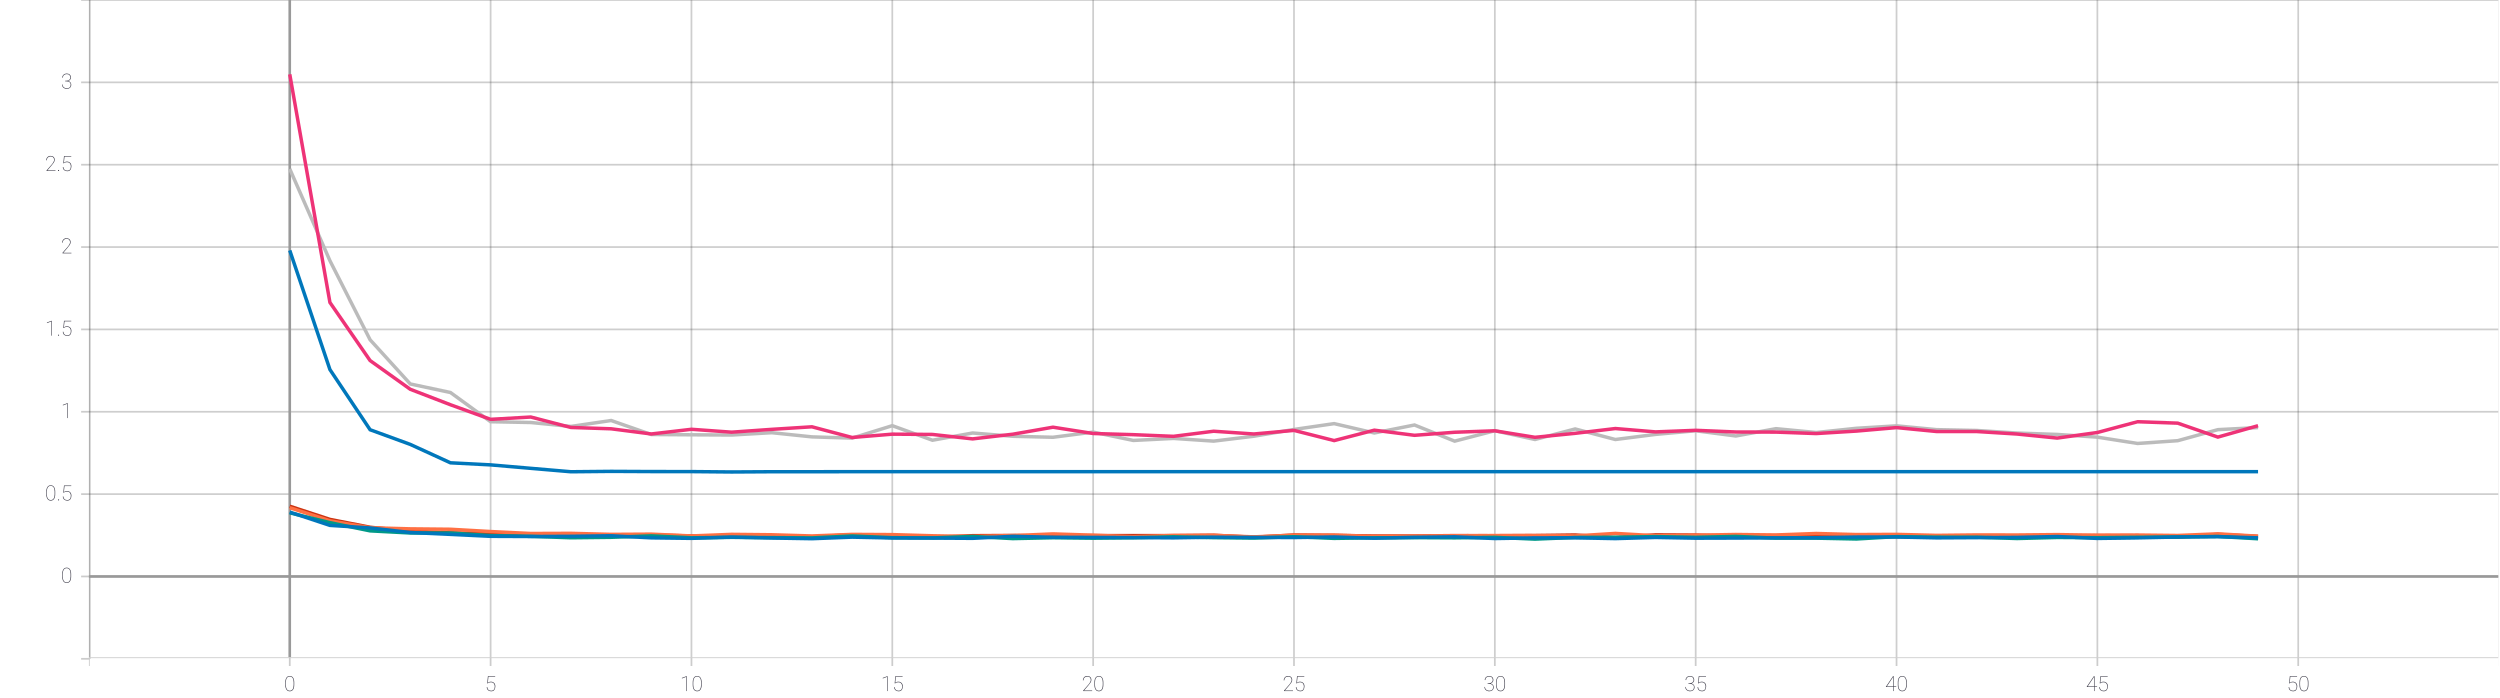
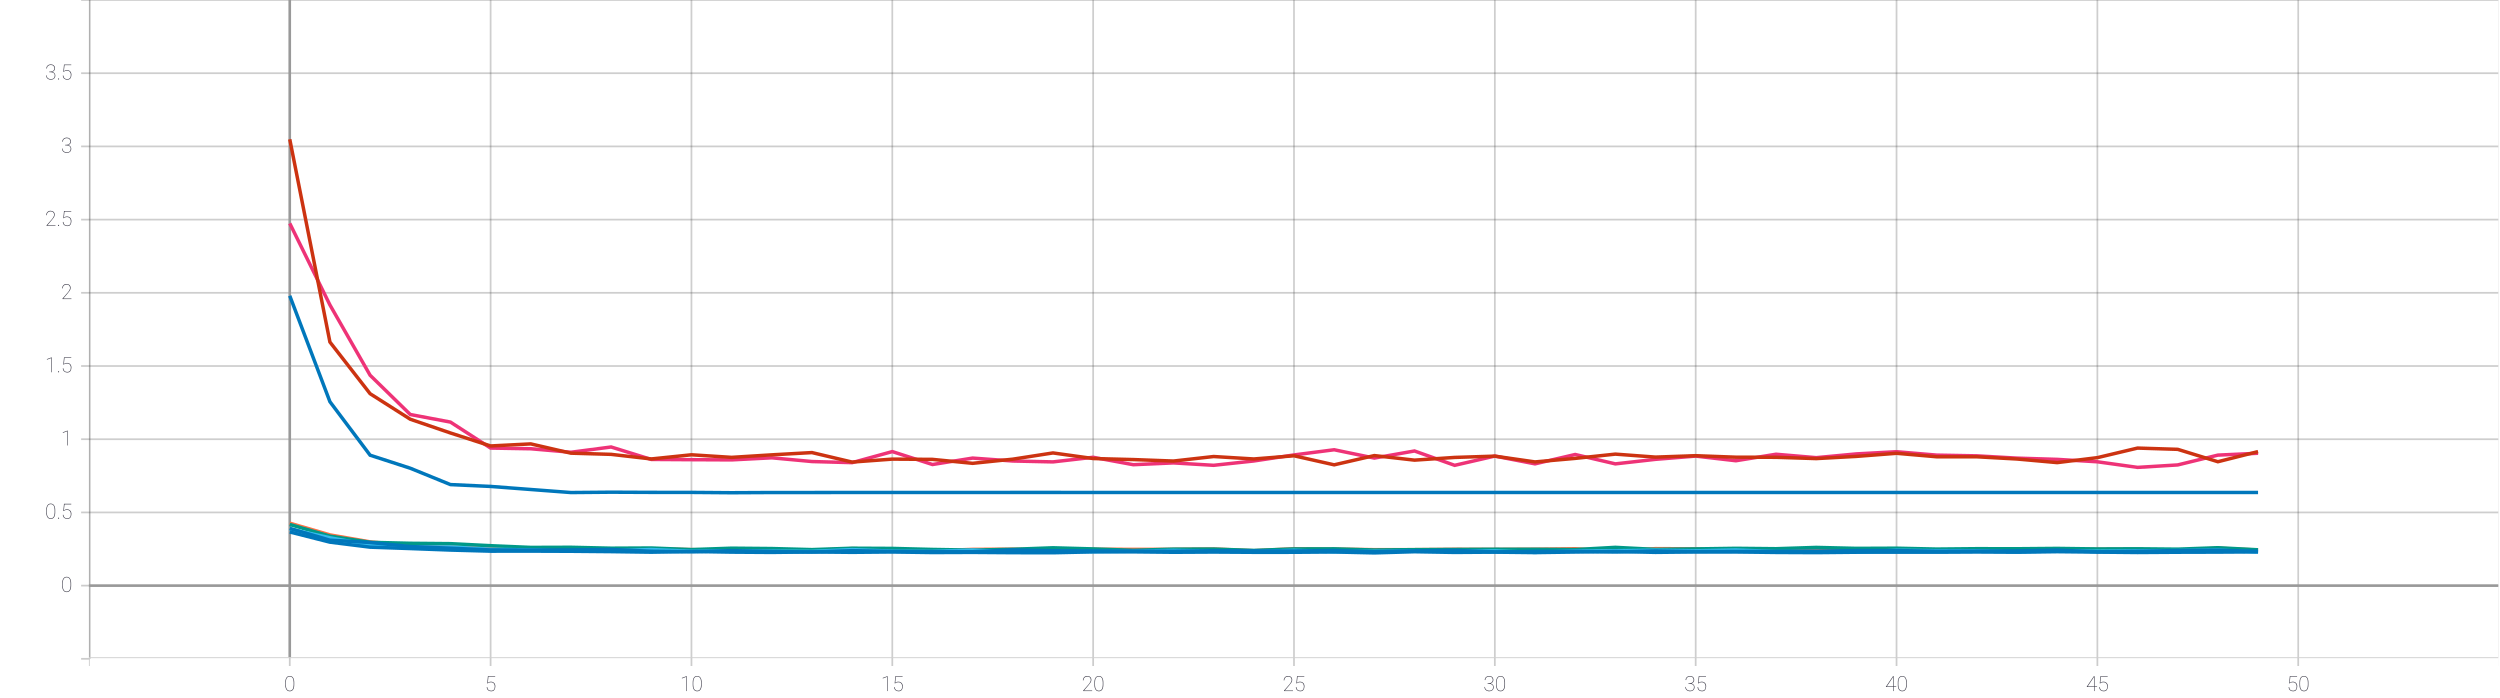
<svg xmlns="http://www.w3.org/2000/svg" viewBox="0 0 1434 400">
  <g>
    <g>
      <g>
        <g>
          <g>
            <line x1="51.532" y1="377.9" x2="46.532" y2="377.9" style="visibility: inherit;" fill="rgb(0, 0, 0)" stroke="rgb(204, 204, 204)" stroke-width="1px" />
-             <line x1="51.532" y1="330.662" x2="46.532" y2="330.662" style="visibility: inherit;" fill="rgb(0, 0, 0)" stroke="rgb(204, 204, 204)" stroke-width="1px" />
-             <line x1="51.532" y1="283.425" x2="46.532" y2="283.425" style="visibility: inherit;" fill="rgb(0, 0, 0)" stroke="rgb(204, 204, 204)" stroke-width="1px" />
-             <line x1="51.532" y1="236.187" x2="46.532" y2="236.187" style="visibility: inherit;" fill="rgb(0, 0, 0)" stroke="rgb(204, 204, 204)" stroke-width="1px" />
-             <line x1="51.532" y1="188.95" x2="46.532" y2="188.95" style="visibility: inherit;" fill="rgb(0, 0, 0)" stroke="rgb(204, 204, 204)" stroke-width="1px" />
-             <line x1="51.532" y1="141.712" x2="46.532" y2="141.712" style="visibility: inherit;" fill="rgb(0, 0, 0)" stroke="rgb(204, 204, 204)" stroke-width="1px" />
-             <line x1="51.532" y1="94.475" x2="46.532" y2="94.475" style="visibility: inherit;" fill="rgb(0, 0, 0)" stroke="rgb(204, 204, 204)" stroke-width="1px" />
-             <line x1="51.532" y1="47.237" x2="46.532" y2="47.237" style="visibility: inherit;" fill="rgb(0, 0, 0)" stroke="rgb(204, 204, 204)" stroke-width="1px" />
+             <line x1="51.532" y1="335.911" x2="46.532" y2="335.911" style="visibility: inherit;" fill="rgb(0, 0, 0)" stroke="rgb(204, 204, 204)" stroke-width="1px" />
+             <line x1="51.532" y1="293.922" x2="46.532" y2="293.922" style="visibility: inherit;" fill="rgb(0, 0, 0)" stroke="rgb(204, 204, 204)" stroke-width="1px" />
+             <line x1="51.532" y1="251.933" x2="46.532" y2="251.933" style="visibility: inherit;" fill="rgb(0, 0, 0)" stroke="rgb(204, 204, 204)" stroke-width="1px" />
+             <line x1="51.532" y1="209.944" x2="46.532" y2="209.944" style="visibility: inherit;" fill="rgb(0, 0, 0)" stroke="rgb(204, 204, 204)" stroke-width="1px" />
+             <line x1="51.532" y1="167.956" x2="46.532" y2="167.956" style="visibility: inherit;" fill="rgb(0, 0, 0)" stroke="rgb(204, 204, 204)" stroke-width="1px" />
+             <line x1="51.532" y1="125.967" x2="46.532" y2="125.967" style="visibility: inherit;" fill="rgb(0, 0, 0)" stroke="rgb(204, 204, 204)" stroke-width="1px" />
+             <line x1="51.532" y1="83.978" x2="46.532" y2="83.978" style="visibility: inherit;" fill="rgb(0, 0, 0)" stroke="rgb(204, 204, 204)" stroke-width="1px" />
+             <line x1="51.532" y1="41.989" x2="46.532" y2="41.989" style="visibility: inherit;" fill="rgb(0, 0, 0)" stroke="rgb(204, 204, 204)" stroke-width="1px" />
            <line x1="51.532" y1="0" x2="46.532" y2="0" style="visibility: inherit;" fill="rgb(0, 0, 0)" stroke="rgb(204, 204, 204)" stroke-width="1px" />
          </g>
          <g transform="translate(41.532, 0)">
            <text style="text-anchor: end; visibility: hidden; font-family: Roboto, sans-serif; font-size: 12px; font-weight: 200;" x="0" y="377.9" dx="0em" dy="0.3em" fill="rgb(50, 49, 63)" stroke="none" stroke-width="1px">-0.5</text>
-             <text style="text-anchor: end; visibility: inherit; font-family: Roboto, sans-serif; font-size: 12px; font-weight: 200;" x="0" y="330.662" dx="0em" dy="0.3em" fill="rgb(50, 49, 63)" stroke="none" stroke-width="1px">0</text>
-             <text style="text-anchor: end; visibility: inherit; font-family: Roboto, sans-serif; font-size: 12px; font-weight: 200;" x="0" y="283.425" dx="0em" dy="0.3em" fill="rgb(50, 49, 63)" stroke="none" stroke-width="1px">0.5</text>
-             <text style="text-anchor: end; visibility: inherit; font-family: Roboto, sans-serif; font-size: 12px; font-weight: 200;" x="0" y="236.187" dx="0em" dy="0.3em" fill="rgb(50, 49, 63)" stroke="none" stroke-width="1px">1</text>
-             <text style="text-anchor: end; visibility: inherit; font-family: Roboto, sans-serif; font-size: 12px; font-weight: 200;" x="0" y="188.95" dx="0em" dy="0.3em" fill="rgb(50, 49, 63)" stroke="none" stroke-width="1px">1.5</text>
-             <text style="text-anchor: end; visibility: inherit; font-family: Roboto, sans-serif; font-size: 12px; font-weight: 200;" x="0" y="141.712" dx="0em" dy="0.3em" fill="rgb(50, 49, 63)" stroke="none" stroke-width="1px">2</text>
-             <text style="text-anchor: end; visibility: inherit; font-family: Roboto, sans-serif; font-size: 12px; font-weight: 200;" x="0" y="94.475" dx="0em" dy="0.3em" fill="rgb(50, 49, 63)" stroke="none" stroke-width="1px">2.5</text>
-             <text style="text-anchor: end; visibility: inherit; font-family: Roboto, sans-serif; font-size: 12px; font-weight: 200;" x="0" y="47.237" dx="0em" dy="0.3em" fill="rgb(50, 49, 63)" stroke="none" stroke-width="1px">3</text>
-             <text style="text-anchor: end; visibility: hidden; font-family: Roboto, sans-serif; font-size: 12px; font-weight: 200;" x="0" y="0" dx="0em" dy="0.3em" fill="rgb(50, 49, 63)" stroke="none" stroke-width="1px">3.5</text>
+             <text style="text-anchor: end; visibility: inherit; font-family: Roboto, sans-serif; font-size: 12px; font-weight: 200;" x="0" y="335.911" dx="0em" dy="0.3em" fill="rgb(50, 49, 63)" stroke="none" stroke-width="1px">0</text>
+             <text style="text-anchor: end; visibility: inherit; font-family: Roboto, sans-serif; font-size: 12px; font-weight: 200;" x="0" y="293.922" dx="0em" dy="0.3em" fill="rgb(50, 49, 63)" stroke="none" stroke-width="1px">0.5</text>
+             <text style="text-anchor: end; visibility: inherit; font-family: Roboto, sans-serif; font-size: 12px; font-weight: 200;" x="0" y="251.933" dx="0em" dy="0.3em" fill="rgb(50, 49, 63)" stroke="none" stroke-width="1px">1</text>
+             <text style="text-anchor: end; visibility: inherit; font-family: Roboto, sans-serif; font-size: 12px; font-weight: 200;" x="0" y="209.944" dx="0em" dy="0.3em" fill="rgb(50, 49, 63)" stroke="none" stroke-width="1px">1.5</text>
+             <text style="text-anchor: end; visibility: inherit; font-family: Roboto, sans-serif; font-size: 12px; font-weight: 200;" x="0" y="167.956" dx="0em" dy="0.3em" fill="rgb(50, 49, 63)" stroke="none" stroke-width="1px">2</text>
+             <text style="text-anchor: end; visibility: inherit; font-family: Roboto, sans-serif; font-size: 12px; font-weight: 200;" x="0" y="125.967" dx="0em" dy="0.3em" fill="rgb(50, 49, 63)" stroke="none" stroke-width="1px">2.5</text>
+             <text style="text-anchor: end; visibility: inherit; font-family: Roboto, sans-serif; font-size: 12px; font-weight: 200;" x="0" y="83.978" dx="0em" dy="0.3em" fill="rgb(50, 49, 63)" stroke="none" stroke-width="1px">3</text>
+             <text style="text-anchor: end; visibility: inherit; font-family: Roboto, sans-serif; font-size: 12px; font-weight: 200;" x="0" y="41.989" dx="0em" dy="0.3em" fill="rgb(50, 49, 63)" stroke="none" stroke-width="1px">3.5</text>
+             <text style="text-anchor: end; visibility: hidden; font-family: Roboto, sans-serif; font-size: 12px; font-weight: 200;" x="0" y="0" dx="0em" dy="0.3em" fill="rgb(50, 49, 63)" stroke="none" stroke-width="1px">4</text>
          </g>
          <line x1="51.532" y1="0" x2="51.532" y2="377.9" fill="rgb(0, 0, 0)" stroke="rgb(204, 204, 204)" stroke-width="1px" />
        </g>
      </g>
      <g transform="translate(51, 0)" clip-path="url(#clip_0)">
        <clipPath id="clip_0">
          <rect width="1382" height="377" />
        </clipPath>
        <g>
          <g>
            <g>
              <line x1="0" y1="0" x2="0" y2="377.9" fill="rgb(0, 0, 0)" stroke="rgb(60, 60, 60)" stroke-width="1px" opacity="0.25" />
              <line x1="115.206" y1="0" x2="115.206" y2="377.9" fill="rgb(0, 0, 0)" stroke="rgb(60, 60, 60)" stroke-width="1px" opacity="0.25" />
              <line x1="230.411" y1="0" x2="230.411" y2="377.9" fill="rgb(0, 0, 0)" stroke="rgb(60, 60, 60)" stroke-width="1px" opacity="0.25" />
              <line x1="345.617" y1="0" x2="345.617" y2="377.9" fill="rgb(0, 0, 0)" stroke="rgb(60, 60, 60)" stroke-width="1px" opacity="0.25" />
              <line x1="460.823" y1="0" x2="460.823" y2="377.9" fill="rgb(0, 0, 0)" stroke="rgb(60, 60, 60)" stroke-width="1px" opacity="0.25" />
              <line x1="576.028" y1="0" x2="576.028" y2="377.9" fill="rgb(0, 0, 0)" stroke="rgb(60, 60, 60)" stroke-width="1px" opacity="0.25" />
              <line x1="691.234" y1="0" x2="691.234" y2="377.9" fill="rgb(0, 0, 0)" stroke="rgb(60, 60, 60)" stroke-width="1px" opacity="0.25" />
              <line x1="806.44" y1="0" x2="806.44" y2="377.9" fill="rgb(0, 0, 0)" stroke="rgb(60, 60, 60)" stroke-width="1px" opacity="0.25" />
              <line x1="921.645" y1="0" x2="921.645" y2="377.9" fill="rgb(0, 0, 0)" stroke="rgb(60, 60, 60)" stroke-width="1px" opacity="0.25" />
              <line x1="1036.851" y1="0" x2="1036.851" y2="377.9" fill="rgb(0, 0, 0)" stroke="rgb(60, 60, 60)" stroke-width="1px" opacity="0.25" />
              <line x1="1152.057" y1="0" x2="1152.057" y2="377.9" fill="rgb(0, 0, 0)" stroke="rgb(60, 60, 60)" stroke-width="1px" opacity="0.25" />
              <line x1="1267.262" y1="0" x2="1267.262" y2="377.9" fill="rgb(0, 0, 0)" stroke="rgb(60, 60, 60)" stroke-width="1px" opacity="0.25" />
              <line x1="1382.468" y1="0" x2="1382.468" y2="377.9" fill="rgb(0, 0, 0)" stroke="rgb(60, 60, 60)" stroke-width="1px" opacity="0.25" />
            </g>
            <g>
              <line x1="0" y1="377.9" x2="1382.468" y2="377.9" fill="rgb(0, 0, 0)" stroke="rgb(60, 60, 60)" stroke-width="1px" opacity="0.25" />
-               <line x1="0" y1="330.662" x2="1382.468" y2="330.662" fill="rgb(0, 0, 0)" stroke="rgb(60, 60, 60)" stroke-width="1px" opacity="0.25" />
-               <line x1="0" y1="283.425" x2="1382.468" y2="283.425" fill="rgb(0, 0, 0)" stroke="rgb(60, 60, 60)" stroke-width="1px" opacity="0.25" />
-               <line x1="0" y1="236.187" x2="1382.468" y2="236.187" fill="rgb(0, 0, 0)" stroke="rgb(60, 60, 60)" stroke-width="1px" opacity="0.25" />
-               <line x1="0" y1="188.95" x2="1382.468" y2="188.95" fill="rgb(0, 0, 0)" stroke="rgb(60, 60, 60)" stroke-width="1px" opacity="0.25" />
-               <line x1="0" y1="141.712" x2="1382.468" y2="141.712" fill="rgb(0, 0, 0)" stroke="rgb(60, 60, 60)" stroke-width="1px" opacity="0.25" />
-               <line x1="0" y1="94.475" x2="1382.468" y2="94.475" fill="rgb(0, 0, 0)" stroke="rgb(60, 60, 60)" stroke-width="1px" opacity="0.25" />
-               <line x1="0" y1="47.237" x2="1382.468" y2="47.237" fill="rgb(0, 0, 0)" stroke="rgb(60, 60, 60)" stroke-width="1px" opacity="0.25" />
+               <line x1="0" y1="335.911" x2="1382.468" y2="335.911" fill="rgb(0, 0, 0)" stroke="rgb(60, 60, 60)" stroke-width="1px" opacity="0.25" />
+               <line x1="0" y1="293.922" x2="1382.468" y2="293.922" fill="rgb(0, 0, 0)" stroke="rgb(60, 60, 60)" stroke-width="1px" opacity="0.25" />
+               <line x1="0" y1="251.933" x2="1382.468" y2="251.933" fill="rgb(0, 0, 0)" stroke="rgb(60, 60, 60)" stroke-width="1px" opacity="0.25" />
+               <line x1="0" y1="209.944" x2="1382.468" y2="209.944" fill="rgb(0, 0, 0)" stroke="rgb(60, 60, 60)" stroke-width="1px" opacity="0.25" />
+               <line x1="0" y1="167.956" x2="1382.468" y2="167.956" fill="rgb(0, 0, 0)" stroke="rgb(60, 60, 60)" stroke-width="1px" opacity="0.25" />
+               <line x1="0" y1="125.967" x2="1382.468" y2="125.967" fill="rgb(0, 0, 0)" stroke="rgb(60, 60, 60)" stroke-width="1px" opacity="0.25" />
+               <line x1="0" y1="83.978" x2="1382.468" y2="83.978" fill="rgb(0, 0, 0)" stroke="rgb(60, 60, 60)" stroke-width="1px" opacity="0.25" />
+               <line x1="0" y1="41.989" x2="1382.468" y2="41.989" fill="rgb(0, 0, 0)" stroke="rgb(60, 60, 60)" stroke-width="1px" opacity="0.25" />
              <line x1="0" y1="0" x2="1382.468" y2="0" fill="rgb(0, 0, 0)" stroke="rgb(60, 60, 60)" stroke-width="1px" opacity="0.25" />
            </g>
          </g>
        </g>
        <g>
          <g>
-             <line x1="0" y1="330.662" x2="1382.468" y2="330.662" fill="rgb(0, 0, 0)" stroke="rgb(153, 153, 153)" stroke-width="1.5px" />
+             <line x1="0" y1="335.911" x2="1382.468" y2="335.911" fill="rgb(0, 0, 0)" stroke="rgb(153, 153, 153)" stroke-width="1.5px" />
          </g>
        </g>
        <g>
          <g>
            <line x1="115.206" y1="0" x2="115.206" y2="377.9" fill="rgb(0, 0, 0)" stroke="rgb(153, 153, 153)" stroke-width="1.5px" />
          </g>
        </g>
        <g>
          <g>
            <g>
              <g>
                <g>
-                   <path style="fill: none;" stroke="rgb(0, 119, 187)" stroke-width="2px" d="M115.206,143.63L138.247,211.992L161.288,246.499L184.329,254.912L207.37,265.467L230.411,266.655L253.452,268.634L276.494,270.601L299.535,270.375L322.576,270.489L345.617,270.509L368.658,270.721L391.699,270.583L414.74,270.581L437.782,270.553L460.823,270.557L483.864,270.538L506.905,270.541L529.946,270.536L552.987,270.536L576.028,270.538L599.069,270.537L622.111,270.537L645.152,270.536L668.193,270.537L691.234,270.537L714.275,270.537L737.316,270.537L760.357,270.537L783.399,270.537L806.44,270.537L829.481,270.537L852.522,270.537L875.563,270.537L898.604,270.537L921.645,270.537L944.686,270.537L967.728,270.537L990.769,270.537L1013.81,270.537L1036.851,270.537L1059.892,270.537L1082.933,270.537L1105.974,270.537L1129.016,270.537L1152.057,270.537L1175.098,270.537L1198.139,270.537L1221.18,270.537L1244.221,270.537" fill="none" />
+                   <path style="fill: none;" stroke="rgb(0, 119, 187)" stroke-width="2px" d="M115.206,169.66L138.247,230.427L161.288,261.099L184.329,268.577L207.37,277.96L230.411,279.015L253.452,280.774L276.494,282.523L299.535,282.322L322.576,282.423L345.617,282.442L368.658,282.629L391.699,282.507L414.74,282.505L437.782,282.481L460.823,282.484L483.864,282.467L506.905,282.47L529.946,282.465L552.987,282.465L576.028,282.467L599.069,282.466L622.111,282.466L645.152,282.466L668.193,282.466L691.234,282.466L714.275,282.466L737.316,282.466L760.357,282.466L783.399,282.466L806.44,282.466L829.481,282.466L852.522,282.466L875.563,282.466L898.604,282.466L921.645,282.466L944.686,282.466L967.728,282.466L990.769,282.466L1013.81,282.466L1036.851,282.466L1059.892,282.466L1082.933,282.466L1105.974,282.466L1129.016,282.466L1152.057,282.466L1175.098,282.466L1198.139,282.466L1221.18,282.466L1244.221,282.466" fill="none" />
                </g>
                <g>
-                   <path style="fill: none;" stroke="rgb(204, 51, 17)" stroke-width="2px" d="M115.206,290.375L138.247,297.926L161.288,302.434L184.329,304.656L207.37,305.68L230.411,306.102L253.452,306.265L276.494,306.704L299.535,307.06L322.576,306.862L345.617,307.426L368.658,307.757L391.699,307.493L414.74,307.914L437.782,306.753L460.823,307.493L483.864,308.222L506.905,307.269L529.946,307.136L552.987,307.534L576.028,307.212L599.069,307.24L622.111,307.242L645.152,307.012L668.193,308.154L691.234,306.87L714.275,307.084L737.316,307.465L760.357,307.447L783.399,307.217L806.44,307.298L829.481,307.177L852.522,306.864L875.563,308.383L898.604,306.799L921.645,306.922L944.686,307.582L967.728,307.212L990.769,306.72L1013.81,307.292L1036.851,307.816L1059.892,307.629L1082.933,307.47L1105.974,307.64L1129.016,307.403L1152.057,307.184L1175.098,307.253L1198.139,308.058L1221.18,306.532L1244.221,307.694" fill="none" />
+                   <path style="fill: none;" stroke="rgb(255, 112, 67)" stroke-width="2px" d="M115.206,300.1L138.247,306.812L161.288,310.819L184.329,312.795L207.37,313.704L230.411,314.079L253.452,314.225L276.494,314.615L299.535,314.931L322.576,314.755L345.617,315.257L368.658,315.55L391.699,315.316L414.74,315.69L437.782,314.658L460.823,315.316L483.864,315.964L506.905,315.117L529.946,314.998L552.987,315.352L576.028,315.066L599.069,315.091L622.111,315.092L645.152,314.888L668.193,315.904L691.234,314.763L714.275,314.952L737.316,315.291L760.357,315.275L783.399,315.071L806.44,315.143L829.481,315.035L852.522,314.757L875.563,316.107L898.604,314.699L921.645,314.808L944.686,315.395L967.728,315.066L990.769,314.628L1013.81,315.137L1036.851,315.603L1059.892,315.437L1082.933,315.296L1105.974,315.447L1129.016,315.236L1152.057,315.042L1175.098,315.103L1198.139,315.818L1221.18,314.462L1244.221,315.495" fill="none" />
                </g>
                <g>
-                   <path style="fill: none;" stroke="rgb(187, 187, 187)" stroke-width="2px" d="M115.206,96.899L138.247,149.551L161.288,194.902L184.329,220.238L207.37,225.137L230.411,241.897L253.452,242.349L276.494,244.601L299.535,241.204L322.576,249.233L345.617,249.398L368.658,249.524L391.699,248.189L414.74,250.594L437.782,251.305L460.823,244.172L483.864,252.516L506.905,248.367L529.946,250.246L552.987,250.82L576.028,247.848L599.069,252.637L622.111,251.475L645.152,253.027L668.193,250.229L691.234,246.333L714.275,242.991L737.316,248.351L760.357,243.781L783.399,253.04L806.44,247.069L829.481,252.089L852.522,246.05L875.563,252.101L898.604,249.17L921.645,247.085L944.686,250.08L967.728,245.885L990.769,248.09L1013.81,245.665L1036.851,244.26L1059.892,246.451L1082.933,246.919L1105.974,248.397L1129.016,249.194L1152.057,250.749L1175.098,254.367L1198.139,252.781L1221.18,246.451L1244.221,245.251" fill="none" />
+                   <path style="fill: none;" stroke="rgb(238, 51, 119)" stroke-width="2px" d="M115.206,128.122L138.247,174.923L161.288,215.235L184.329,237.756L207.37,242.111L230.411,257.008L253.452,257.411L276.494,259.412L299.535,256.393L322.576,263.53L345.617,263.676L368.658,263.788L391.699,262.601L414.74,264.739L437.782,265.371L460.823,259.031L483.864,266.448L506.905,262.759L529.946,264.43L552.987,264.94L576.028,262.298L599.069,266.555L622.111,265.523L645.152,266.902L668.193,264.414L691.234,260.951L714.275,257.981L737.316,262.746L760.357,258.683L783.399,266.913L806.44,261.606L829.481,266.068L852.522,260.7L875.563,266.078L898.604,263.473L921.645,261.62L944.686,264.282L967.728,260.553L990.769,262.514L1013.81,260.358L1036.851,259.109L1059.892,261.057L1082.933,261.472L1105.974,262.786L1129.016,263.495L1152.057,264.877L1175.098,268.092L1198.139,266.683L1221.18,261.056L1244.221,259.989" fill="none" />
                </g>
                <g>
-                   <path style="fill: none;" stroke="rgb(238, 51, 119)" stroke-width="2px" d="M115.206,42.642L138.247,173.499L161.288,206.822L184.329,223.296L207.37,232.163L230.411,240.533L253.452,239.208L276.494,245.193L299.535,245.958L322.576,248.924L345.617,246.238L368.658,247.895L391.699,246.27L414.74,244.812L437.782,250.939L460.823,249.032L483.864,249.198L506.905,251.746L529.946,249.06L552.987,245.044L576.028,248.653L599.069,249.32L622.111,250.277L645.152,247.356L668.193,248.933L691.234,246.879L714.275,252.719L737.316,246.747L760.357,249.69L783.399,247.94L806.44,247.109L829.481,250.839L852.522,248.557L875.563,245.808L898.604,247.731L921.645,246.829L944.686,247.787L967.728,247.859L990.769,248.687L1013.81,247.276L1036.851,245.274L1059.892,247.521L1082.933,247.533L1105.974,248.963L1129.016,251.285L1152.057,248.08L1175.098,241.908L1198.139,242.72L1221.18,250.715L1244.221,244.178" fill="none" />
+                   <path style="fill: none;" stroke="rgb(204, 51, 17)" stroke-width="2px" d="M115.206,79.893L138.247,196.211L161.288,225.831L184.329,240.475L207.37,248.356L230.411,255.796L253.452,254.618L276.494,259.938L299.535,260.618L322.576,263.255L345.617,260.867L368.658,262.34L391.699,260.896L414.74,259.599L437.782,265.046L460.823,263.35L483.864,263.498L506.905,265.763L529.946,263.376L552.987,259.805L576.028,263.014L599.069,263.607L622.111,264.457L645.152,261.861L668.193,263.263L691.234,261.437L714.275,266.628L737.316,261.32L760.357,263.936L783.399,262.38L806.44,261.641L829.481,264.957L852.522,262.929L875.563,260.485L898.604,262.194L921.645,261.392L944.686,262.244L967.728,262.308L990.769,263.044L1013.81,261.79L1036.851,260.01L1059.892,262.008L1082.933,262.019L1105.974,263.289L1129.016,265.354L1152.057,262.504L1175.098,257.018L1198.139,257.74L1221.18,264.847L1244.221,259.036" fill="none" />
                </g>
                <g>
-                   <path style="fill: none;" stroke="rgb(255, 112, 67)" stroke-width="2px" d="M115.206,291.225L138.247,298.74L161.288,302.722L184.329,303.346L207.37,303.581L230.411,304.896L253.452,306.007L276.494,305.924L299.535,306.512L322.576,306.382L345.617,307.411L368.658,306.507L391.699,306.741L414.74,307.423L437.782,306.525L460.823,306.653L483.864,307.315L506.905,307.742L529.946,307.216L552.987,306.252L576.028,306.972L599.069,307.874L622.111,307.125L645.152,307.074L668.193,307.948L691.234,306.994L714.275,306.926L737.316,307.681L760.357,307.45L783.399,307.325L806.44,307.187L829.481,307.208L852.522,307.405L875.563,305.964L898.604,307.288L921.645,306.976L944.686,306.591L967.728,306.853L990.769,306.009L1013.81,306.623L1036.851,306.518L1059.892,307.086L1082.933,306.834L1105.974,306.874L1129.016,306.646L1152.057,306.997L1175.098,306.895L1198.139,307.144L1221.18,306.201L1244.221,307.545" fill="none" />
+                   <path style="fill: none;" stroke="rgb(0, 153, 136)" stroke-width="2px" d="M115.206,300.856L138.247,307.535L161.288,311.075L184.329,311.63L207.37,311.839L230.411,313.008L253.452,313.995L276.494,313.921L299.535,314.444L322.576,314.328L345.617,315.243L368.658,314.44L391.699,314.648L414.74,315.254L437.782,314.455L460.823,314.569L483.864,315.158L506.905,315.537L529.946,315.07L552.987,314.213L576.028,314.853L599.069,315.654L622.111,314.989L645.152,314.944L668.193,315.72L691.234,314.872L714.275,314.812L737.316,315.483L760.357,315.277L783.399,315.167L806.44,315.044L829.481,315.063L852.522,315.237L875.563,313.957L898.604,315.134L921.645,314.856L944.686,314.514L967.728,314.747L990.769,313.997L1013.81,314.543L1036.851,314.45L1059.892,314.954L1082.933,314.73L1105.974,314.766L1129.016,314.563L1152.057,314.875L1175.098,314.784L1198.139,315.006L1221.18,314.167L1244.221,315.362" fill="none" />
                </g>
                <g>
-                   <path style="fill: none;" stroke="rgb(0, 153, 136)" stroke-width="2px" d="M115.206,294.17L138.247,299.793L161.288,304.499L184.329,305.718L207.37,305.716L230.411,307.208L253.452,307.654L276.494,308.457L299.535,308.192L322.576,307.38L345.617,308.481L368.658,308.215L391.699,308.378L414.74,308.535L437.782,307.435L460.823,308.409L483.864,308.546L506.905,307.712L529.946,308.936L552.987,308.444L576.028,308.704L599.069,308.467L622.111,307.911L645.152,308.398L668.193,308.645L691.234,307.859L714.275,308.817L737.316,308.472L760.357,308.381L783.399,308.502L806.44,308.227L829.481,309.237L852.522,308.287L875.563,308.158L898.604,307.792L921.645,308.213L944.686,307.674L967.728,308.684L990.769,308.68L1013.81,309.157L1036.851,307.807L1059.892,308.122L1082.933,308.141L1105.974,308.891L1129.016,308.286L1152.057,308.415L1175.098,308.192L1198.139,308.018L1221.18,307.707L1244.221,309.039" fill="none" />
+                   <path style="fill: none;" stroke="rgb(51, 187, 238)" stroke-width="2px" d="M115.206,303.473L138.247,308.471L161.288,312.655L184.329,313.738L207.37,313.736L230.411,315.063L253.452,315.459L276.494,316.173L299.535,315.937L322.576,315.216L345.617,316.194L368.658,315.958L391.699,316.102L414.74,316.242L437.782,315.265L460.823,316.131L483.864,316.252L506.905,315.511L529.946,316.599L552.987,316.162L576.028,316.393L599.069,316.182L622.111,315.688L645.152,316.121L668.193,316.34L691.234,315.642L714.275,316.493L737.316,316.186L760.357,316.105L783.399,316.213L806.44,315.969L829.481,316.866L852.522,316.021L875.563,315.907L898.604,315.581L921.645,315.956L944.686,315.477L967.728,316.374L990.769,316.371L1013.81,316.795L1036.851,315.595L1059.892,315.875L1082.933,315.892L1105.974,316.559L1129.016,316.021L1152.057,316.135L1175.098,315.938L1198.139,315.783L1221.18,315.506L1244.221,316.69" fill="none" />
                </g>
                <g>
-                   <path style="fill: none;" stroke="rgb(0, 119, 187)" stroke-width="2px" d="M115.206,293.742L138.247,301.367L161.288,302.833L184.329,305.445L207.37,306.517L230.411,307.637L253.452,307.739L276.494,307.625L299.535,307.32L322.576,308.51L345.617,308.803L368.658,308.085L391.699,308.606L414.74,308.995L437.782,308.103L460.823,308.587L483.864,308.649L506.905,308.787L529.946,307.629L552.987,308.161L576.028,308.264L599.069,308.354L622.111,308.507L645.152,308.129L668.193,308.253L691.234,308.33L714.275,308.004L737.316,308.726L760.357,308.221L783.399,307.916L806.44,308.902L829.481,308.517L852.522,308.487L875.563,308.94L898.604,308.277L921.645,308.702L944.686,308.632L967.728,308.524L990.769,308.458L1013.81,308.047L1036.851,308.025L1059.892,308.512L1082.933,308.387L1105.974,308.259L1129.016,307.739L1152.057,308.843L1175.098,308.514L1198.139,308.026L1221.18,307.837L1244.221,308.497" fill="none" />
+                   <path style="fill: none;" stroke="rgb(0, 119, 187)" stroke-width="2px" d="M115.206,303.092L138.247,309.87L161.288,311.174L184.329,313.496L207.37,314.449L230.411,315.444L253.452,315.534L276.494,315.433L299.535,315.162L322.576,316.22L345.617,316.48L368.658,315.842L391.699,316.305L414.74,316.651L437.782,315.859L460.823,316.288L483.864,316.343L506.905,316.467L529.946,315.437L552.987,315.909L576.028,316.001L599.069,316.081L622.111,316.218L645.152,315.881L668.193,315.992L691.234,316.06L714.275,315.77L737.316,316.412L760.357,315.963L783.399,315.692L806.44,316.569L829.481,316.226L852.522,316.199L875.563,316.602L898.604,316.013L921.645,316.391L944.686,316.329L967.728,316.232L990.769,316.174L1013.81,315.808L1036.851,315.789L1059.892,316.222L1082.933,316.111L1105.974,315.997L1129.016,315.535L1152.057,316.516L1175.098,316.224L1198.139,315.79L1221.18,315.621L1244.221,316.208" fill="none" />
+                 </g>
+                 <g>
+                   <path style="fill: none;" stroke="rgb(0, 119, 187)" stroke-width="2px" d="M115.206,305.135L138.247,310.983L161.288,313.852L184.329,314.651L207.37,315.517L230.411,316.148L253.452,316.124L276.494,316.207L299.535,316.413L322.576,316.738L345.617,316.321L368.658,316.705L391.699,316.863L414.74,316.59L437.782,316.821L460.823,316.61L483.864,316.935L506.905,316.848L529.946,317.014L552.987,317.06L576.028,316.552L599.069,316.543L622.111,316.783L645.152,316.661L668.193,316.802L691.234,316.793L714.275,316.61L737.316,317.133L760.357,316.467L783.399,316.864L806.44,316.703L829.481,316.962L852.522,316.638L875.563,316.317L898.604,316.838L921.645,316.585L944.686,316.588L967.728,316.877L990.769,316.984L1013.81,316.756L1036.851,316.737L1059.892,316.755L1082.933,316.627L1105.974,316.753L1129.016,316.441L1152.057,316.688L1175.098,316.911L1198.139,316.762L1221.18,316.7L1244.221,316.557" fill="none" />
                </g>
              </g>
            </g>
-           </g>
-         </g>
-         <g>
-           <g opacity="0.336">
-             <span fill="rgb(0, 0, 0)" stroke="none" stroke-width="1px">Alt + Scroll to Zoom</span>
          </g>
        </g>
      </g>
      <g transform="translate(51, 377)" clip-path="url(#clip_1)">
        <clipPath id="clip_1">
          <rect width="1382" height="22" />
        </clipPath>
        <g>
          <g>
            <line x1="0" y1="0" x2="0" y2="5" style="visibility: inherit;" fill="rgb(0, 0, 0)" stroke="rgb(204, 204, 204)" stroke-width="1px" />
            <line x1="115.206" y1="0" x2="115.206" y2="5" style="visibility: inherit;" fill="rgb(0, 0, 0)" stroke="rgb(204, 204, 204)" stroke-width="1px" />
            <line x1="230.411" y1="0" x2="230.411" y2="5" style="visibility: inherit;" fill="rgb(0, 0, 0)" stroke="rgb(204, 204, 204)" stroke-width="1px" />
            <line x1="345.617" y1="0" x2="345.617" y2="5" style="visibility: inherit;" fill="rgb(0, 0, 0)" stroke="rgb(204, 204, 204)" stroke-width="1px" />
            <line x1="460.823" y1="0" x2="460.823" y2="5" style="visibility: inherit;" fill="rgb(0, 0, 0)" stroke="rgb(204, 204, 204)" stroke-width="1px" />
            <line x1="576.028" y1="0" x2="576.028" y2="5" style="visibility: inherit;" fill="rgb(0, 0, 0)" stroke="rgb(204, 204, 204)" stroke-width="1px" />
            <line x1="691.234" y1="0" x2="691.234" y2="5" style="visibility: inherit;" fill="rgb(0, 0, 0)" stroke="rgb(204, 204, 204)" stroke-width="1px" />
            <line x1="806.44" y1="0" x2="806.44" y2="5" style="visibility: inherit;" fill="rgb(0, 0, 0)" stroke="rgb(204, 204, 204)" stroke-width="1px" />
            <line x1="921.645" y1="0" x2="921.645" y2="5" style="visibility: inherit;" fill="rgb(0, 0, 0)" stroke="rgb(204, 204, 204)" stroke-width="1px" />
            <line x1="1036.851" y1="0" x2="1036.851" y2="5" style="visibility: inherit;" fill="rgb(0, 0, 0)" stroke="rgb(204, 204, 204)" stroke-width="1px" />
            <line x1="1152.057" y1="0" x2="1152.057" y2="5" style="visibility: inherit;" fill="rgb(0, 0, 0)" stroke="rgb(204, 204, 204)" stroke-width="1px" />
            <line x1="1267.262" y1="0" x2="1267.262" y2="5" style="visibility: inherit;" fill="rgb(0, 0, 0)" stroke="rgb(204, 204, 204)" stroke-width="1px" />
            <line x1="1382.468" y1="0" x2="1382.468" y2="5" style="visibility: inherit;" fill="rgb(0, 0, 0)" stroke="rgb(204, 204, 204)" stroke-width="1px" />
          </g>
          <g transform="translate(0, 8)">
            <text style="text-anchor: middle; visibility: hidden; font-family: Roboto, sans-serif; font-size: 12px; font-weight: 200;" x="0" y="0" dx="0em" dy="0.95em" fill="rgb(50, 49, 63)" stroke="none" stroke-width="1px">-5</text>
            <text style="text-anchor: middle; visibility: inherit; font-family: Roboto, sans-serif; font-size: 12px; font-weight: 200;" x="115.206" y="0" dx="0em" dy="0.95em" fill="rgb(50, 49, 63)" stroke="none" stroke-width="1px">0</text>
            <text style="text-anchor: middle; visibility: inherit; font-family: Roboto, sans-serif; font-size: 12px; font-weight: 200;" x="230.411" y="0" dx="0em" dy="0.95em" fill="rgb(50, 49, 63)" stroke="none" stroke-width="1px">5</text>
            <text style="text-anchor: middle; visibility: inherit; font-family: Roboto, sans-serif; font-size: 12px; font-weight: 200;" x="345.617" y="0" dx="0em" dy="0.95em" fill="rgb(50, 49, 63)" stroke="none" stroke-width="1px">10</text>
            <text style="text-anchor: middle; visibility: inherit; font-family: Roboto, sans-serif; font-size: 12px; font-weight: 200;" x="460.823" y="0" dx="0em" dy="0.95em" fill="rgb(50, 49, 63)" stroke="none" stroke-width="1px">15</text>
            <text style="text-anchor: middle; visibility: inherit; font-family: Roboto, sans-serif; font-size: 12px; font-weight: 200;" x="576.028" y="0" dx="0em" dy="0.95em" fill="rgb(50, 49, 63)" stroke="none" stroke-width="1px">20</text>
            <text style="text-anchor: middle; visibility: inherit; font-family: Roboto, sans-serif; font-size: 12px; font-weight: 200;" x="691.234" y="0" dx="0em" dy="0.95em" fill="rgb(50, 49, 63)" stroke="none" stroke-width="1px">25</text>
            <text style="text-anchor: middle; visibility: inherit; font-family: Roboto, sans-serif; font-size: 12px; font-weight: 200;" x="806.44" y="0" dx="0em" dy="0.95em" fill="rgb(50, 49, 63)" stroke="none" stroke-width="1px">30</text>
            <text style="text-anchor: middle; visibility: inherit; font-family: Roboto, sans-serif; font-size: 12px; font-weight: 200;" x="921.645" y="0" dx="0em" dy="0.95em" fill="rgb(50, 49, 63)" stroke="none" stroke-width="1px">35</text>
            <text style="text-anchor: middle; visibility: inherit; font-family: Roboto, sans-serif; font-size: 12px; font-weight: 200;" x="1036.851" y="0" dx="0em" dy="0.95em" fill="rgb(50, 49, 63)" stroke="none" stroke-width="1px">40</text>
            <text style="text-anchor: middle; visibility: inherit; font-family: Roboto, sans-serif; font-size: 12px; font-weight: 200;" x="1152.057" y="0" dx="0em" dy="0.95em" fill="rgb(50, 49, 63)" stroke="none" stroke-width="1px">45</text>
            <text style="text-anchor: middle; visibility: inherit; font-family: Roboto, sans-serif; font-size: 12px; font-weight: 200;" x="1267.262" y="0" dx="0em" dy="0.95em" fill="rgb(50, 49, 63)" stroke="none" stroke-width="1px">50</text>
            <text style="text-anchor: middle; visibility: hidden; font-family: Roboto, sans-serif; font-size: 12px; font-weight: 200;" x="1382.468" y="0" dx="0em" dy="0.95em" fill="rgb(50, 49, 63)" stroke="none" stroke-width="1px">55</text>
          </g>
          <line x1="0" y1="0" x2="1382.468" y2="0" fill="rgb(0, 0, 0)" stroke="rgb(204, 204, 204)" stroke-width="1px" />
        </g>
      </g>
    </g>
  </g>
</svg>
